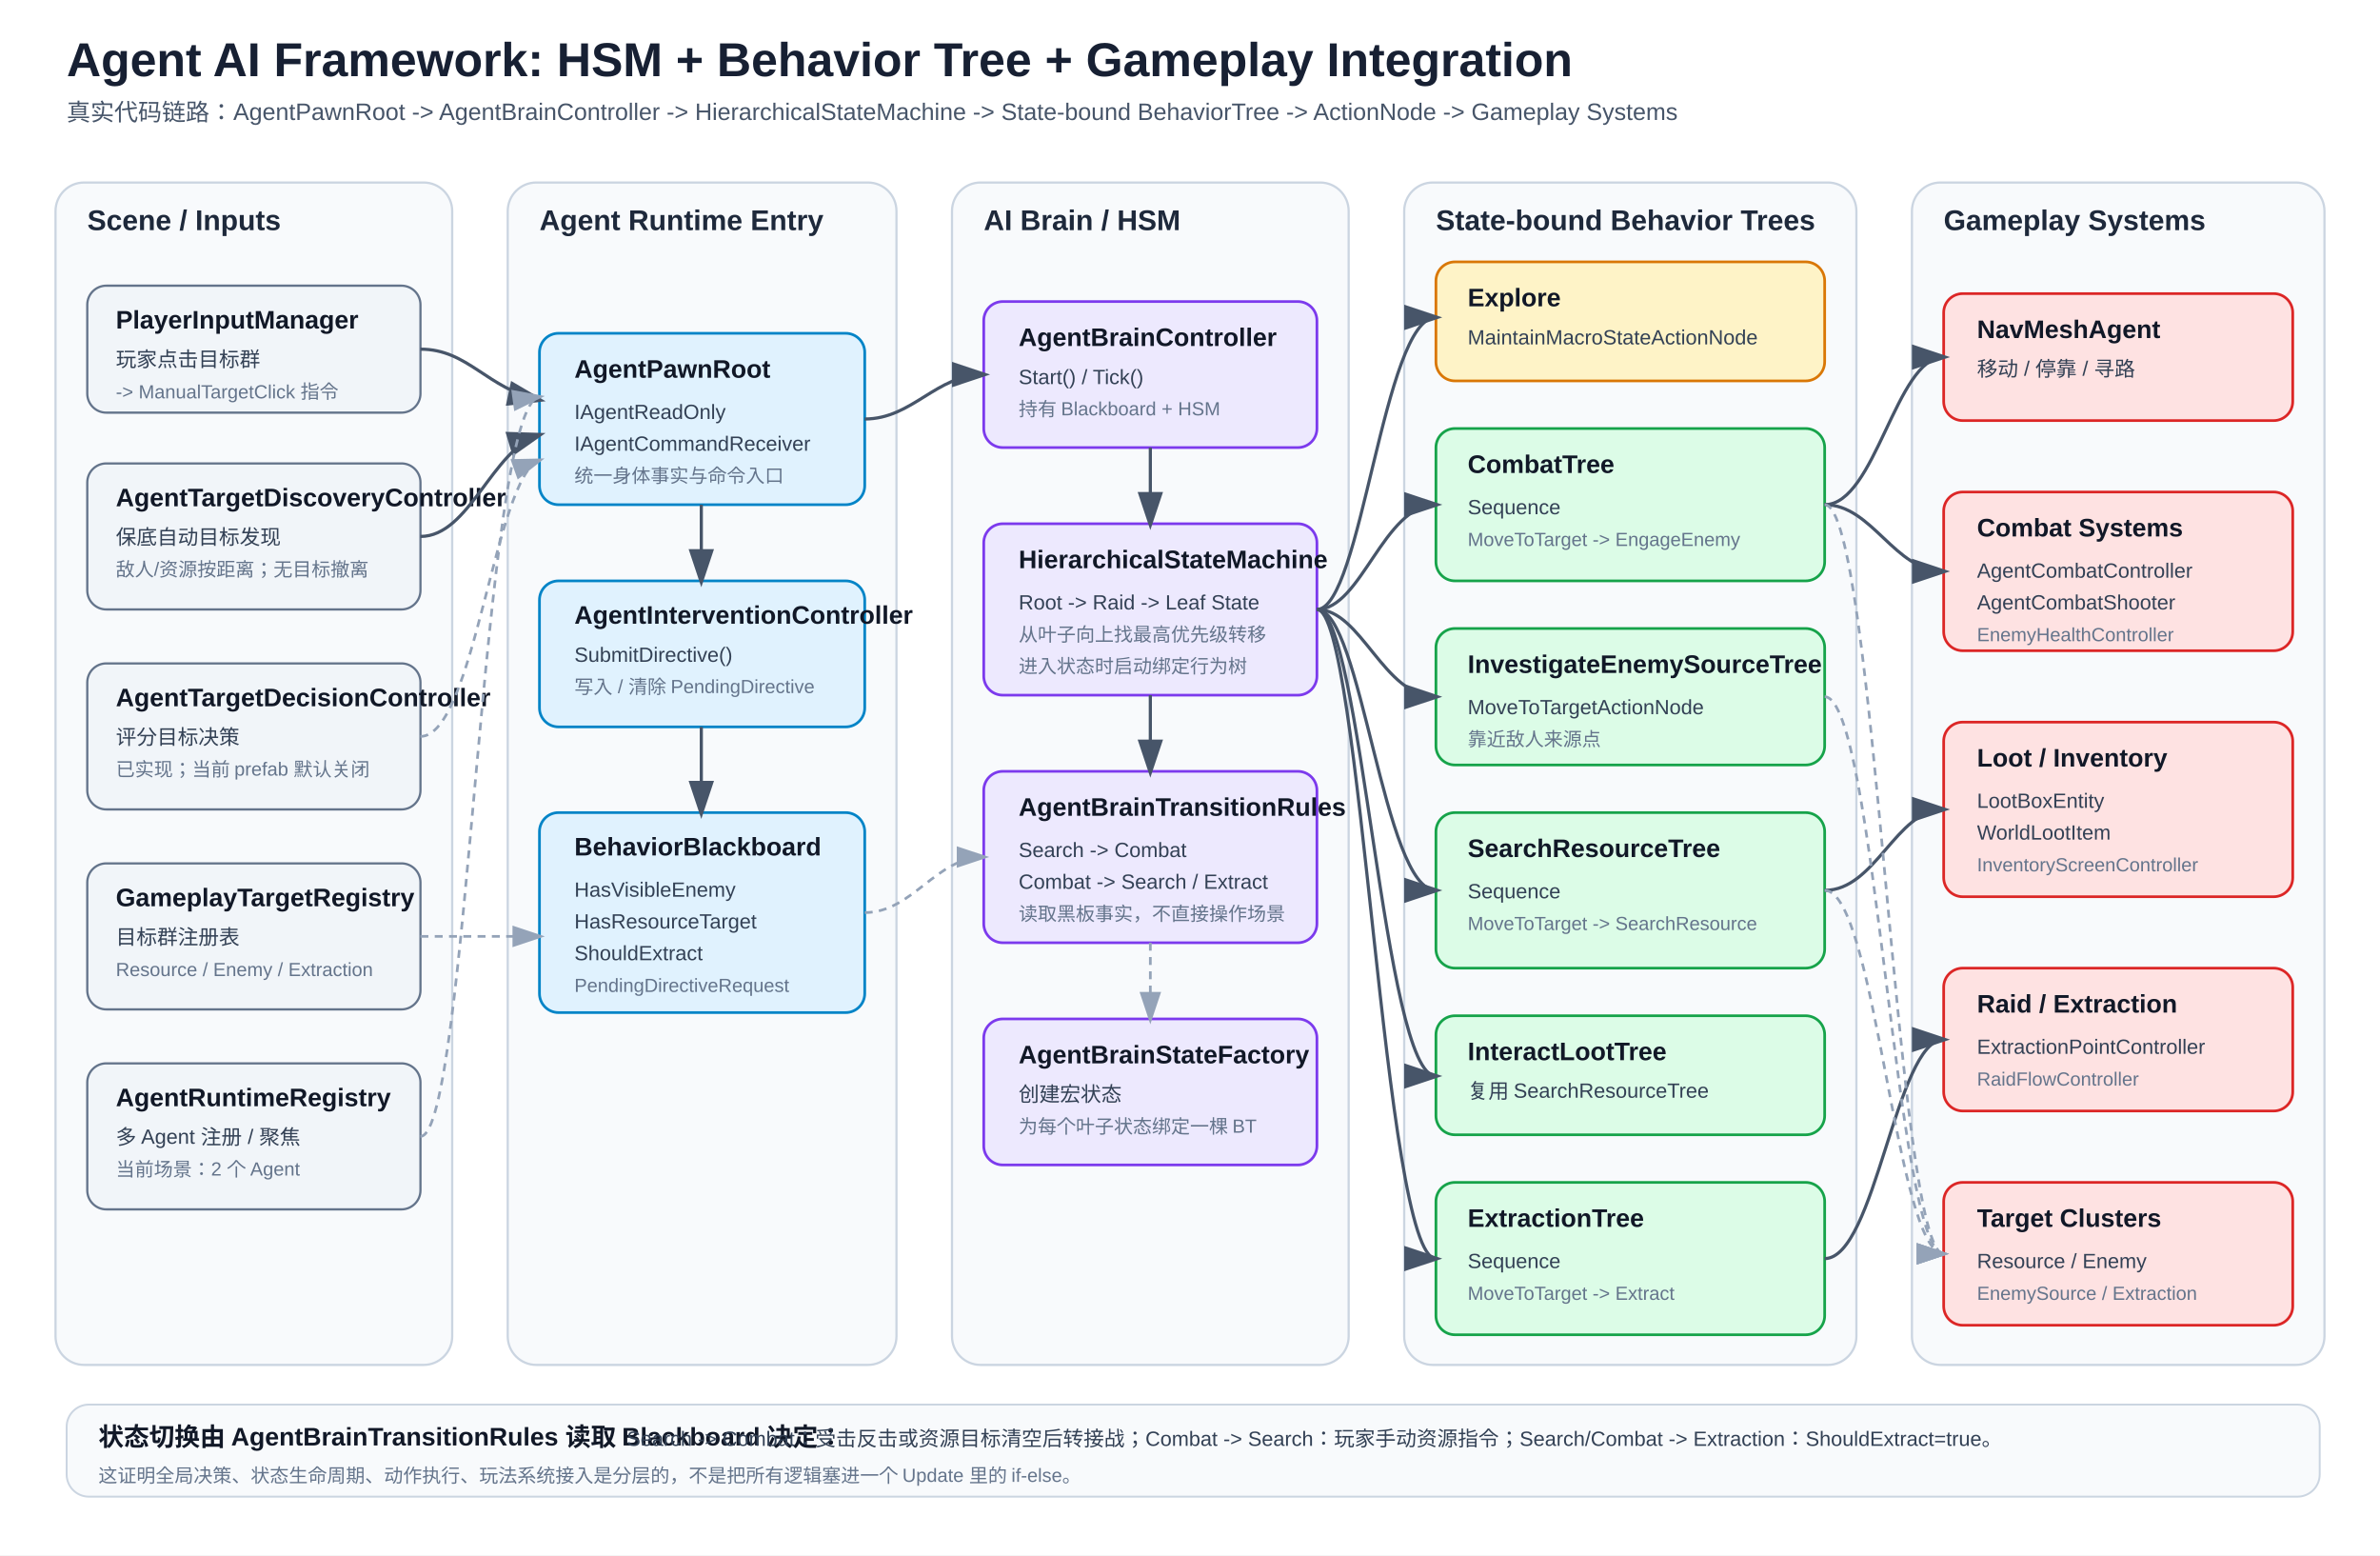
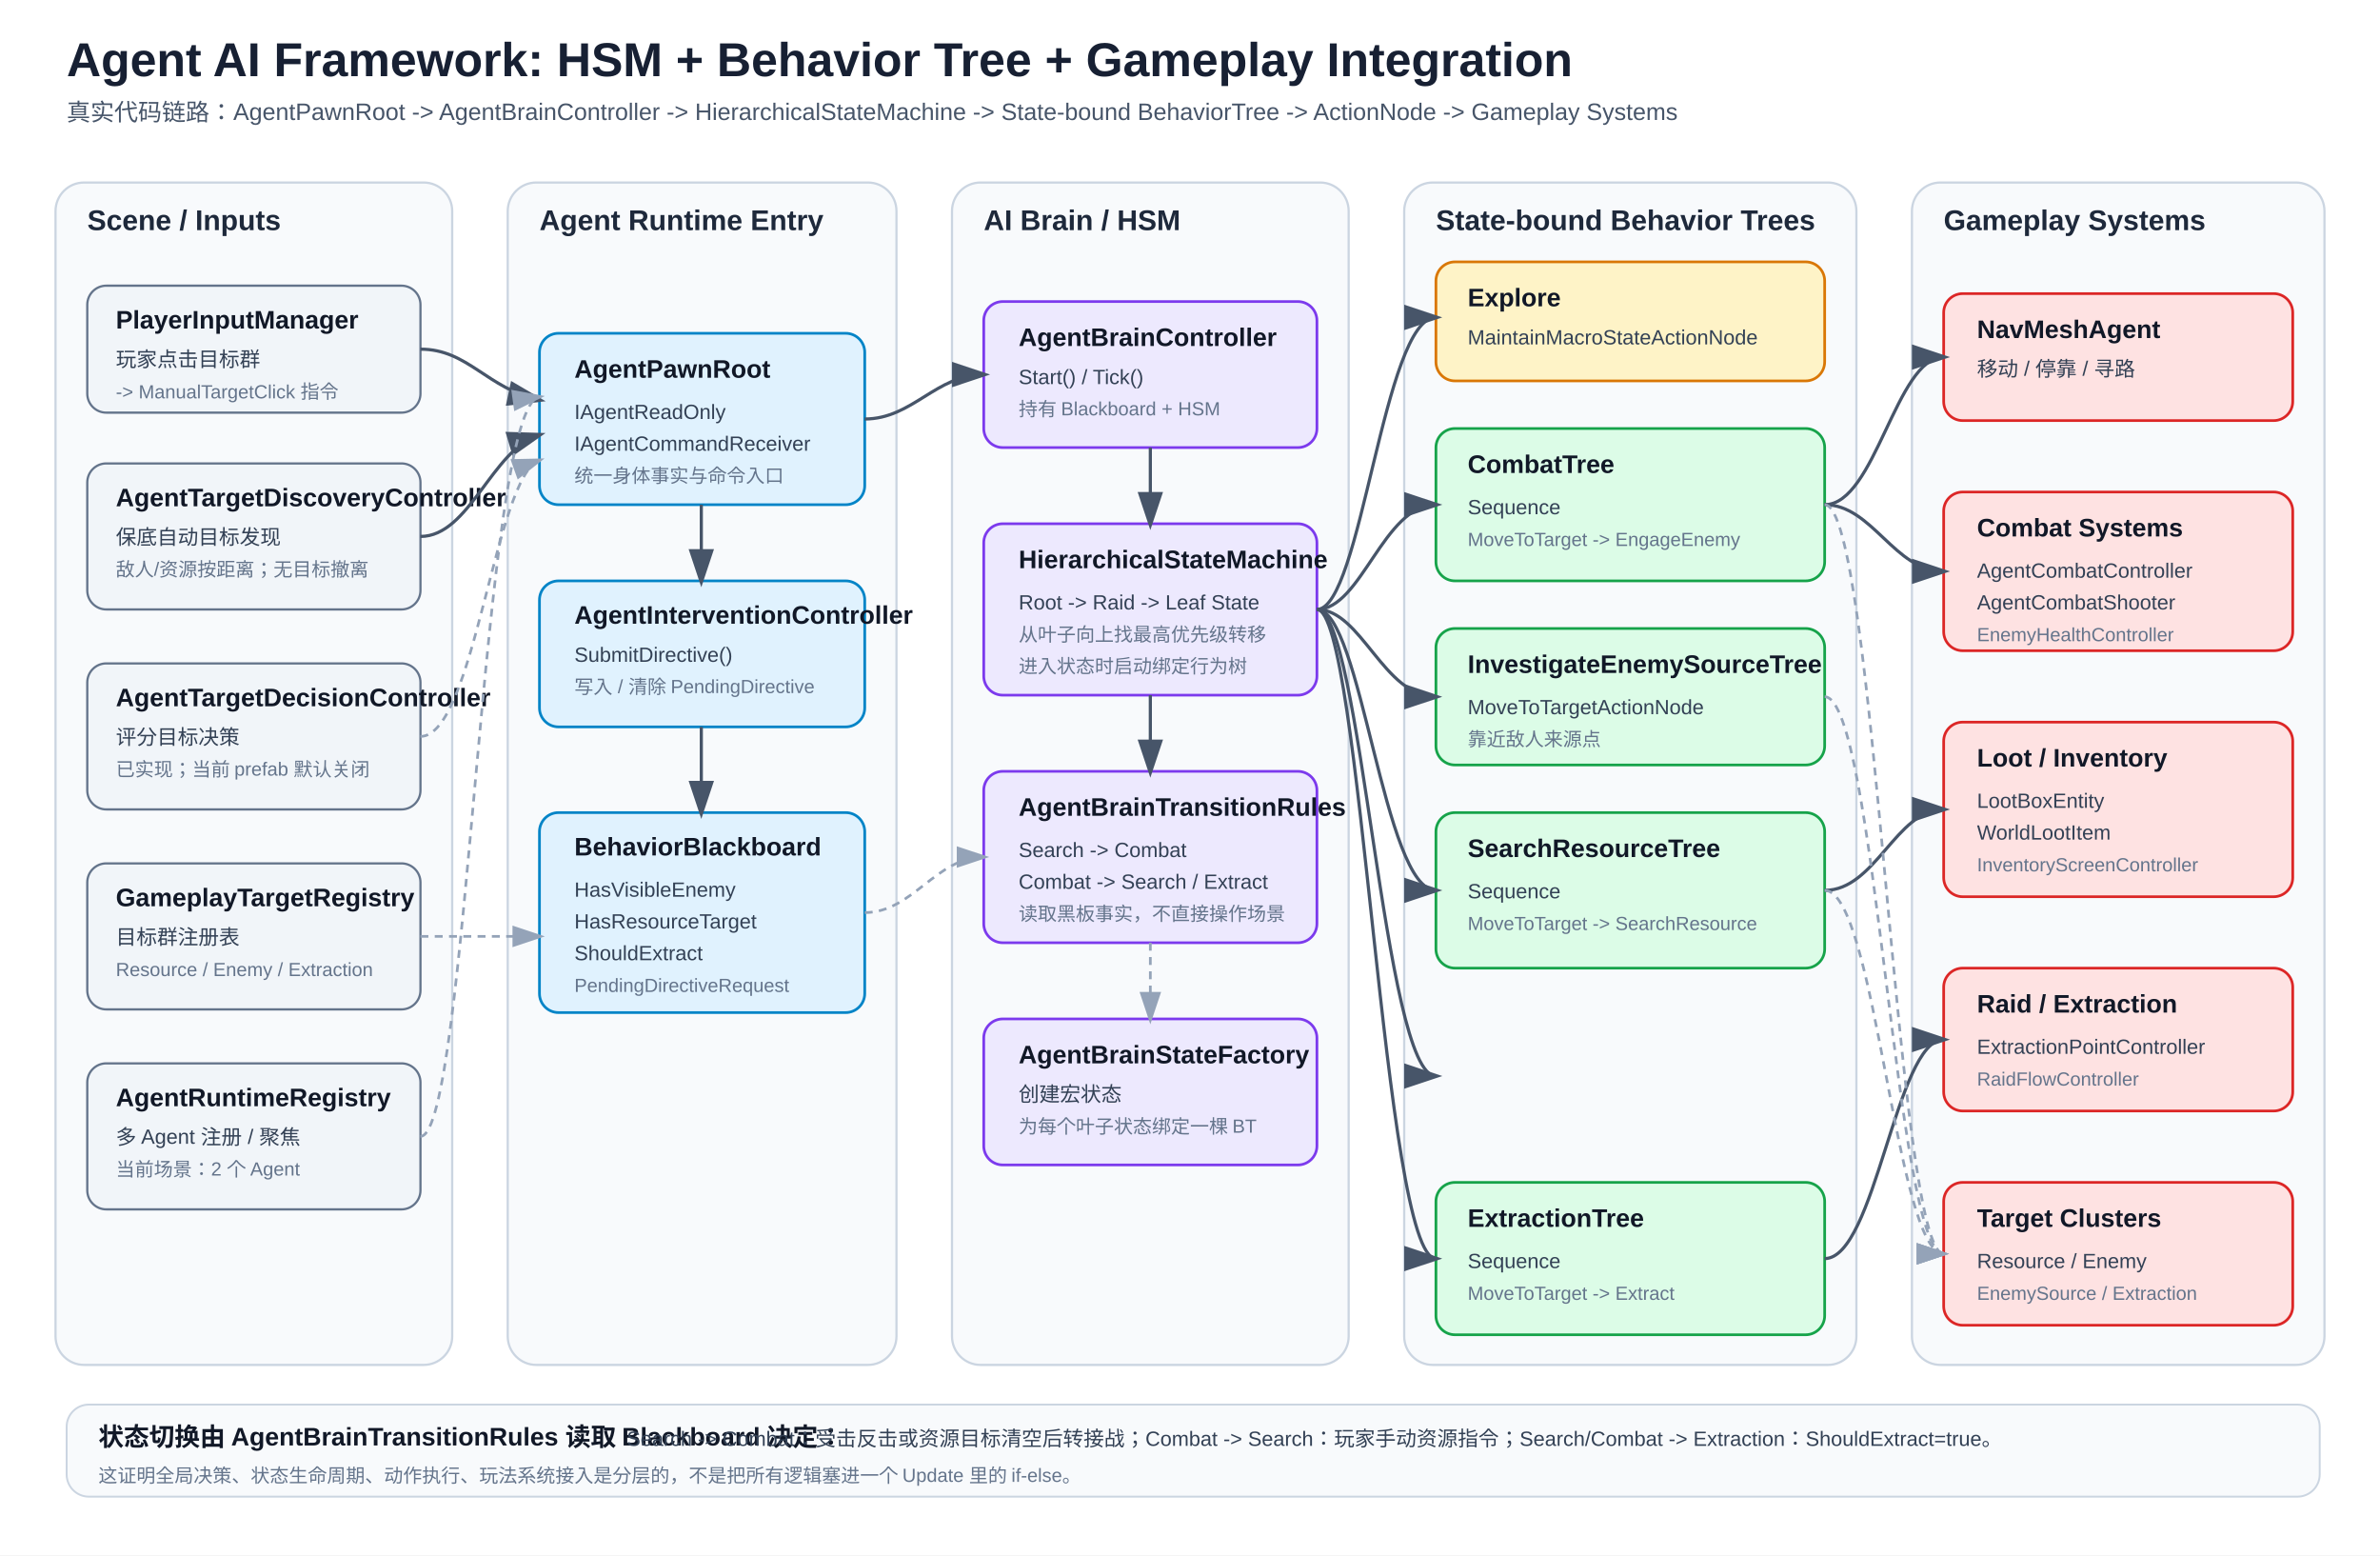
<svg xmlns="http://www.w3.org/2000/svg" width="1500" height="980" viewBox="0 0 1500 980">
  <defs>
    <style>
      .title { font-family: "Microsoft YaHei", Arial, sans-serif; font-size: 30px; font-weight: 700; fill: #172033; }
      .subtitle { font-family: "Microsoft YaHei", Arial, sans-serif; font-size: 15px; fill: #475569; }
      .group-title { font-family: "Microsoft YaHei", Arial, sans-serif; font-size: 18px; font-weight: 700; fill: #1e293b; }
      .box-title { font-family: "Microsoft YaHei", Arial, sans-serif; font-size: 16px; font-weight: 700; fill: #111827; }
      .box-text { font-family: "Microsoft YaHei", Arial, sans-serif; font-size: 13px; fill: #334155; }
      .small { font-family: "Microsoft YaHei", Arial, sans-serif; font-size: 12px; fill: #64748b; }
      .group { fill: #f8fafc; stroke: #cbd5e1; stroke-width: 1.4; rx: 18; }
      .entry { fill: #e0f2fe; stroke: #0284c7; stroke-width: 1.7; rx: 12; }
      .brain { fill: #ede9fe; stroke: #7c3aed; stroke-width: 1.7; rx: 12; }
      .state { fill: #fef3c7; stroke: #d97706; stroke-width: 1.7; rx: 12; }
      .bt { fill: #dcfce7; stroke: #16a34a; stroke-width: 1.7; rx: 12; }
      .system { fill: #fee2e2; stroke: #dc2626; stroke-width: 1.7; rx: 12; }
      .io { fill: #f1f5f9; stroke: #64748b; stroke-width: 1.4; rx: 12; }
      .arrow { stroke: #475569; stroke-width: 2; fill: none; marker-end: url(#arrowhead); }
      .soft-arrow { stroke: #94a3b8; stroke-width: 1.7; fill: none; marker-end: url(#arrowhead-soft); stroke-dasharray: 5 4; }
    </style>
    <marker id="arrowhead" markerWidth="12" markerHeight="8" refX="10" refY="4" orient="auto">
      <path d="M0,0 L12,4 L0,8 Z" fill="#475569" />
    </marker>
    <marker id="arrowhead-soft" markerWidth="12" markerHeight="8" refX="10" refY="4" orient="auto">
      <path d="M0,0 L12,4 L0,8 Z" fill="#94a3b8" />
    </marker>
  </defs>
  <rect width="1500" height="980" fill="#ffffff" />
  <text x="42" y="48" class="title">Agent AI Framework: HSM + Behavior Tree + Gameplay Integration</text>
  <text x="42" y="76" class="subtitle">真实代码链路：AgentPawnRoot -&gt; AgentBrainController -&gt; HierarchicalStateMachine -&gt; State-bound BehaviorTree -&gt; ActionNode -&gt; Gameplay Systems</text>
  <rect x="35" y="115" width="250" height="745" class="group" />
  <text x="55" y="145" class="group-title">Scene / Inputs</text>
  <rect x="320" y="115" width="245" height="745" class="group" />
  <text x="340" y="145" class="group-title">Agent Runtime Entry</text>
  <rect x="600" y="115" width="250" height="745" class="group" />
  <text x="620" y="145" class="group-title">AI Brain / HSM</text>
  <rect x="885" y="115" width="285" height="745" class="group" />
  <text x="905" y="145" class="group-title">State-bound Behavior Trees</text>
  <rect x="1205" y="115" width="260" height="745" class="group" />
  <text x="1225" y="145" class="group-title">Gameplay Systems</text>
  <rect x="55" y="180" width="210" height="80" class="io" />
  <text x="73" y="207" class="box-title">PlayerInputManager</text>
  <text x="73" y="231" class="box-text">玩家点击目标群</text>
  <text x="73" y="251" class="small">-&gt; ManualTargetClick 指令</text>
  <rect x="55" y="292" width="210" height="92" class="io" />
  <text x="73" y="319" class="box-title">AgentTargetDiscoveryController</text>
  <text x="73" y="343" class="box-text">保底自动目标发现</text>
  <text x="73" y="363" class="small">敌人/资源按距离；无目标撤离</text>
  <rect x="55" y="418" width="210" height="92" class="io" />
  <text x="73" y="445" class="box-title">AgentTargetDecisionController</text>
  <text x="73" y="469" class="box-text">评分目标决策</text>
  <text x="73" y="489" class="small">已实现；当前 prefab 默认关闭</text>
  <rect x="55" y="544" width="210" height="92" class="io" />
  <text x="73" y="571" class="box-title">GameplayTargetRegistry</text>
  <text x="73" y="595" class="box-text">目标群注册表</text>
  <text x="73" y="615" class="small">Resource / Enemy / Extraction</text>
  <rect x="55" y="670" width="210" height="92" class="io" />
  <text x="73" y="697" class="box-title">AgentRuntimeRegistry</text>
  <text x="73" y="721" class="box-text">多 Agent 注册 / 聚焦</text>
  <text x="73" y="741" class="small">当前场景：2 个 Agent</text>
  <rect x="340" y="210" width="205" height="108" class="entry" />
  <text x="362" y="238" class="box-title">AgentPawnRoot</text>
  <text x="362" y="264" class="box-text">IAgentReadOnly</text>
  <text x="362" y="284" class="box-text">IAgentCommandReceiver</text>
  <text x="362" y="304" class="small">统一身体事实与命令入口</text>
  <rect x="340" y="366" width="205" height="92" class="entry" />
  <text x="362" y="393" class="box-title">AgentInterventionController</text>
  <text x="362" y="417" class="box-text">SubmitDirective()</text>
  <text x="362" y="437" class="small">写入 / 清除 PendingDirective</text>
  <rect x="340" y="512" width="205" height="126" class="entry" />
  <text x="362" y="539" class="box-title">BehaviorBlackboard</text>
  <text x="362" y="565" class="box-text">HasVisibleEnemy</text>
  <text x="362" y="585" class="box-text">HasResourceTarget</text>
  <text x="362" y="605" class="box-text">ShouldExtract</text>
  <text x="362" y="625" class="small">PendingDirectiveRequest</text>
  <rect x="620" y="190" width="210" height="92" class="brain" />
  <text x="642" y="218" class="box-title">AgentBrainController</text>
  <text x="642" y="242" class="box-text">Start() / Tick()</text>
  <text x="642" y="262" class="small">持有 Blackboard + HSM</text>
  <rect x="620" y="330" width="210" height="108" class="brain" />
  <text x="642" y="358" class="box-title">HierarchicalStateMachine</text>
  <text x="642" y="384" class="box-text">Root -&gt; Raid -&gt; Leaf State</text>
  <text x="642" y="404" class="small">从叶子向上找最高优先级转移</text>
  <text x="642" y="424" class="small">进入状态时启动绑定行为树</text>
  <rect x="620" y="486" width="210" height="108" class="brain" />
  <text x="642" y="514" class="box-title">AgentBrainTransitionRules</text>
  <text x="642" y="540" class="box-text">Search -&gt; Combat</text>
  <text x="642" y="560" class="box-text">Combat -&gt; Search / Extract</text>
  <text x="642" y="580" class="small">读取黑板事实，不直接操作场景</text>
  <rect x="620" y="642" width="210" height="92" class="brain" />
  <text x="642" y="670" class="box-title">AgentBrainStateFactory</text>
  <text x="642" y="694" class="box-text">创建宏状态</text>
  <text x="642" y="714" class="small">为每个叶子状态绑定一棵 BT</text>
  <rect x="905" y="165" width="245" height="75" class="state" />
  <text x="925" y="193" class="box-title">Explore</text>
  <text x="925" y="217" class="box-text">MaintainMacroStateActionNode</text>
  <rect x="905" y="270" width="245" height="96" class="bt" />
  <text x="925" y="298" class="box-title">CombatTree</text>
  <text x="925" y="324" class="box-text">Sequence</text>
  <text x="925" y="344" class="small">MoveToTarget -&gt; EngageEnemy</text>
  <rect x="905" y="396" width="245" height="86" class="bt" />
  <text x="925" y="424" class="box-title">InvestigateEnemySourceTree</text>
  <text x="925" y="450" class="box-text">MoveToTargetActionNode</text>
  <text x="925" y="470" class="small">靠近敌人来源点</text>
  <rect x="905" y="512" width="245" height="98" class="bt" />
  <text x="925" y="540" class="box-title">SearchResourceTree</text>
  <text x="925" y="566" class="box-text">Sequence</text>
  <text x="925" y="586" class="small">MoveToTarget -&gt; SearchResource</text>
-   <rect x="905" y="640" width="245" height="75" class="bt" />
-   <text x="925" y="668" class="box-title">InteractLootTree</text>
-   <text x="925" y="692" class="box-text">复用 SearchResourceTree</text>
  <rect x="905" y="745" width="245" height="96" class="bt" />
  <text x="925" y="773" class="box-title">ExtractionTree</text>
  <text x="925" y="799" class="box-text">Sequence</text>
  <text x="925" y="819" class="small">MoveToTarget -&gt; Extract</text>
  <rect x="1225" y="185" width="220" height="80" class="system" />
  <text x="1246" y="213" class="box-title">NavMeshAgent</text>
  <text x="1246" y="237" class="box-text">移动 / 停靠 / 寻路</text>
  <rect x="1225" y="310" width="220" height="100" class="system" />
  <text x="1246" y="338" class="box-title">Combat Systems</text>
  <text x="1246" y="364" class="box-text">AgentCombatController</text>
  <text x="1246" y="384" class="box-text">AgentCombatShooter</text>
  <text x="1246" y="404" class="small">EnemyHealthController</text>
  <rect x="1225" y="455" width="220" height="110" class="system" />
  <text x="1246" y="483" class="box-title">Loot / Inventory</text>
  <text x="1246" y="509" class="box-text">LootBoxEntity</text>
  <text x="1246" y="529" class="box-text">WorldLootItem</text>
  <text x="1246" y="549" class="small">InventoryScreenController</text>
  <rect x="1225" y="610" width="220" height="90" class="system" />
  <text x="1246" y="638" class="box-title">Raid / Extraction</text>
  <text x="1246" y="664" class="box-text">ExtractionPointController</text>
  <text x="1246" y="684" class="small">RaidFlowController</text>
  <rect x="1225" y="745" width="220" height="90" class="system" />
  <text x="1246" y="773" class="box-title">Target Clusters</text>
  <text x="1246" y="799" class="box-text">Resource / Enemy</text>
  <text x="1246" y="819" class="small">EnemySource / Extraction</text>
  <path d="M265 220 C295 220, 307 245, 340 252" class="arrow" />
  <path d="M265 338 C296 338, 310 283, 340 274" class="arrow" />
  <path d="M265 464 C299 464, 312 300, 340 290" class="soft-arrow" />
  <path d="M265 716 C295 716, 304 255, 340 250" class="soft-arrow" />
  <path d="M442 318 L442 366" class="arrow" />
  <path d="M442 458 L442 512" class="arrow" />
  <path d="M545 264 C575 264, 590 236, 620 236" class="arrow" />
  <path d="M545 575 C575 575, 590 540, 620 540" class="soft-arrow" />
  <path d="M725 282 L725 330" class="arrow" />
  <path d="M725 438 L725 486" class="arrow" />
  <path d="M725 594 L725 642" class="soft-arrow" />
  <path d="M830 384 C858 384, 872 200, 905 200" class="arrow" />
  <path d="M830 384 C858 384, 872 318, 905 318" class="arrow" />
  <path d="M830 384 C858 384, 872 439, 905 439" class="arrow" />
  <path d="M830 384 C858 384, 872 561, 905 561" class="arrow" />
  <path d="M830 384 C858 384, 872 678, 905 678" class="arrow" />
  <path d="M830 384 C858 384, 872 793, 905 793" class="arrow" />
  <path d="M1150 318 C1182 318, 1195 225, 1225 225" class="arrow" />
  <path d="M1150 318 C1180 318, 1194 360, 1225 360" class="arrow" />
  <path d="M1150 561 C1182 561, 1195 510, 1225 510" class="arrow" />
  <path d="M1150 793 C1182 793, 1195 655, 1225 655" class="arrow" />
  <path d="M1150 439 C1182 439, 1195 790, 1225 790" class="soft-arrow" />
  <path d="M1150 561 C1182 561, 1195 790, 1225 790" class="soft-arrow" />
  <path d="M1150 318 C1182 318, 1195 790, 1225 790" class="soft-arrow" />
  <path d="M265 590 C305 590, 300 590, 340 590" class="soft-arrow" />
  <rect x="42" y="885" width="1420" height="58" fill="#f8fafc" stroke="#cbd5e1" stroke-width="1.2" rx="14" />
  <text x="62" y="911" class="box-title">状态切换由 AgentBrainTransitionRules 读取 Blackboard 决定：</text>
  <text x="395" y="911" class="box-text">Search -&gt; Combat：受击反击或资源目标清空后转接战；Combat -&gt; Search：玩家手动资源指令；Search/Combat -&gt; Extraction：ShouldExtract=true。</text>
  <text x="62" y="934" class="small">这证明全局决策、状态生命周期、动作执行、玩法系统接入是分层的，不是把所有逻辑塞进一个 Update 里的 if-else。</text>
</svg>
